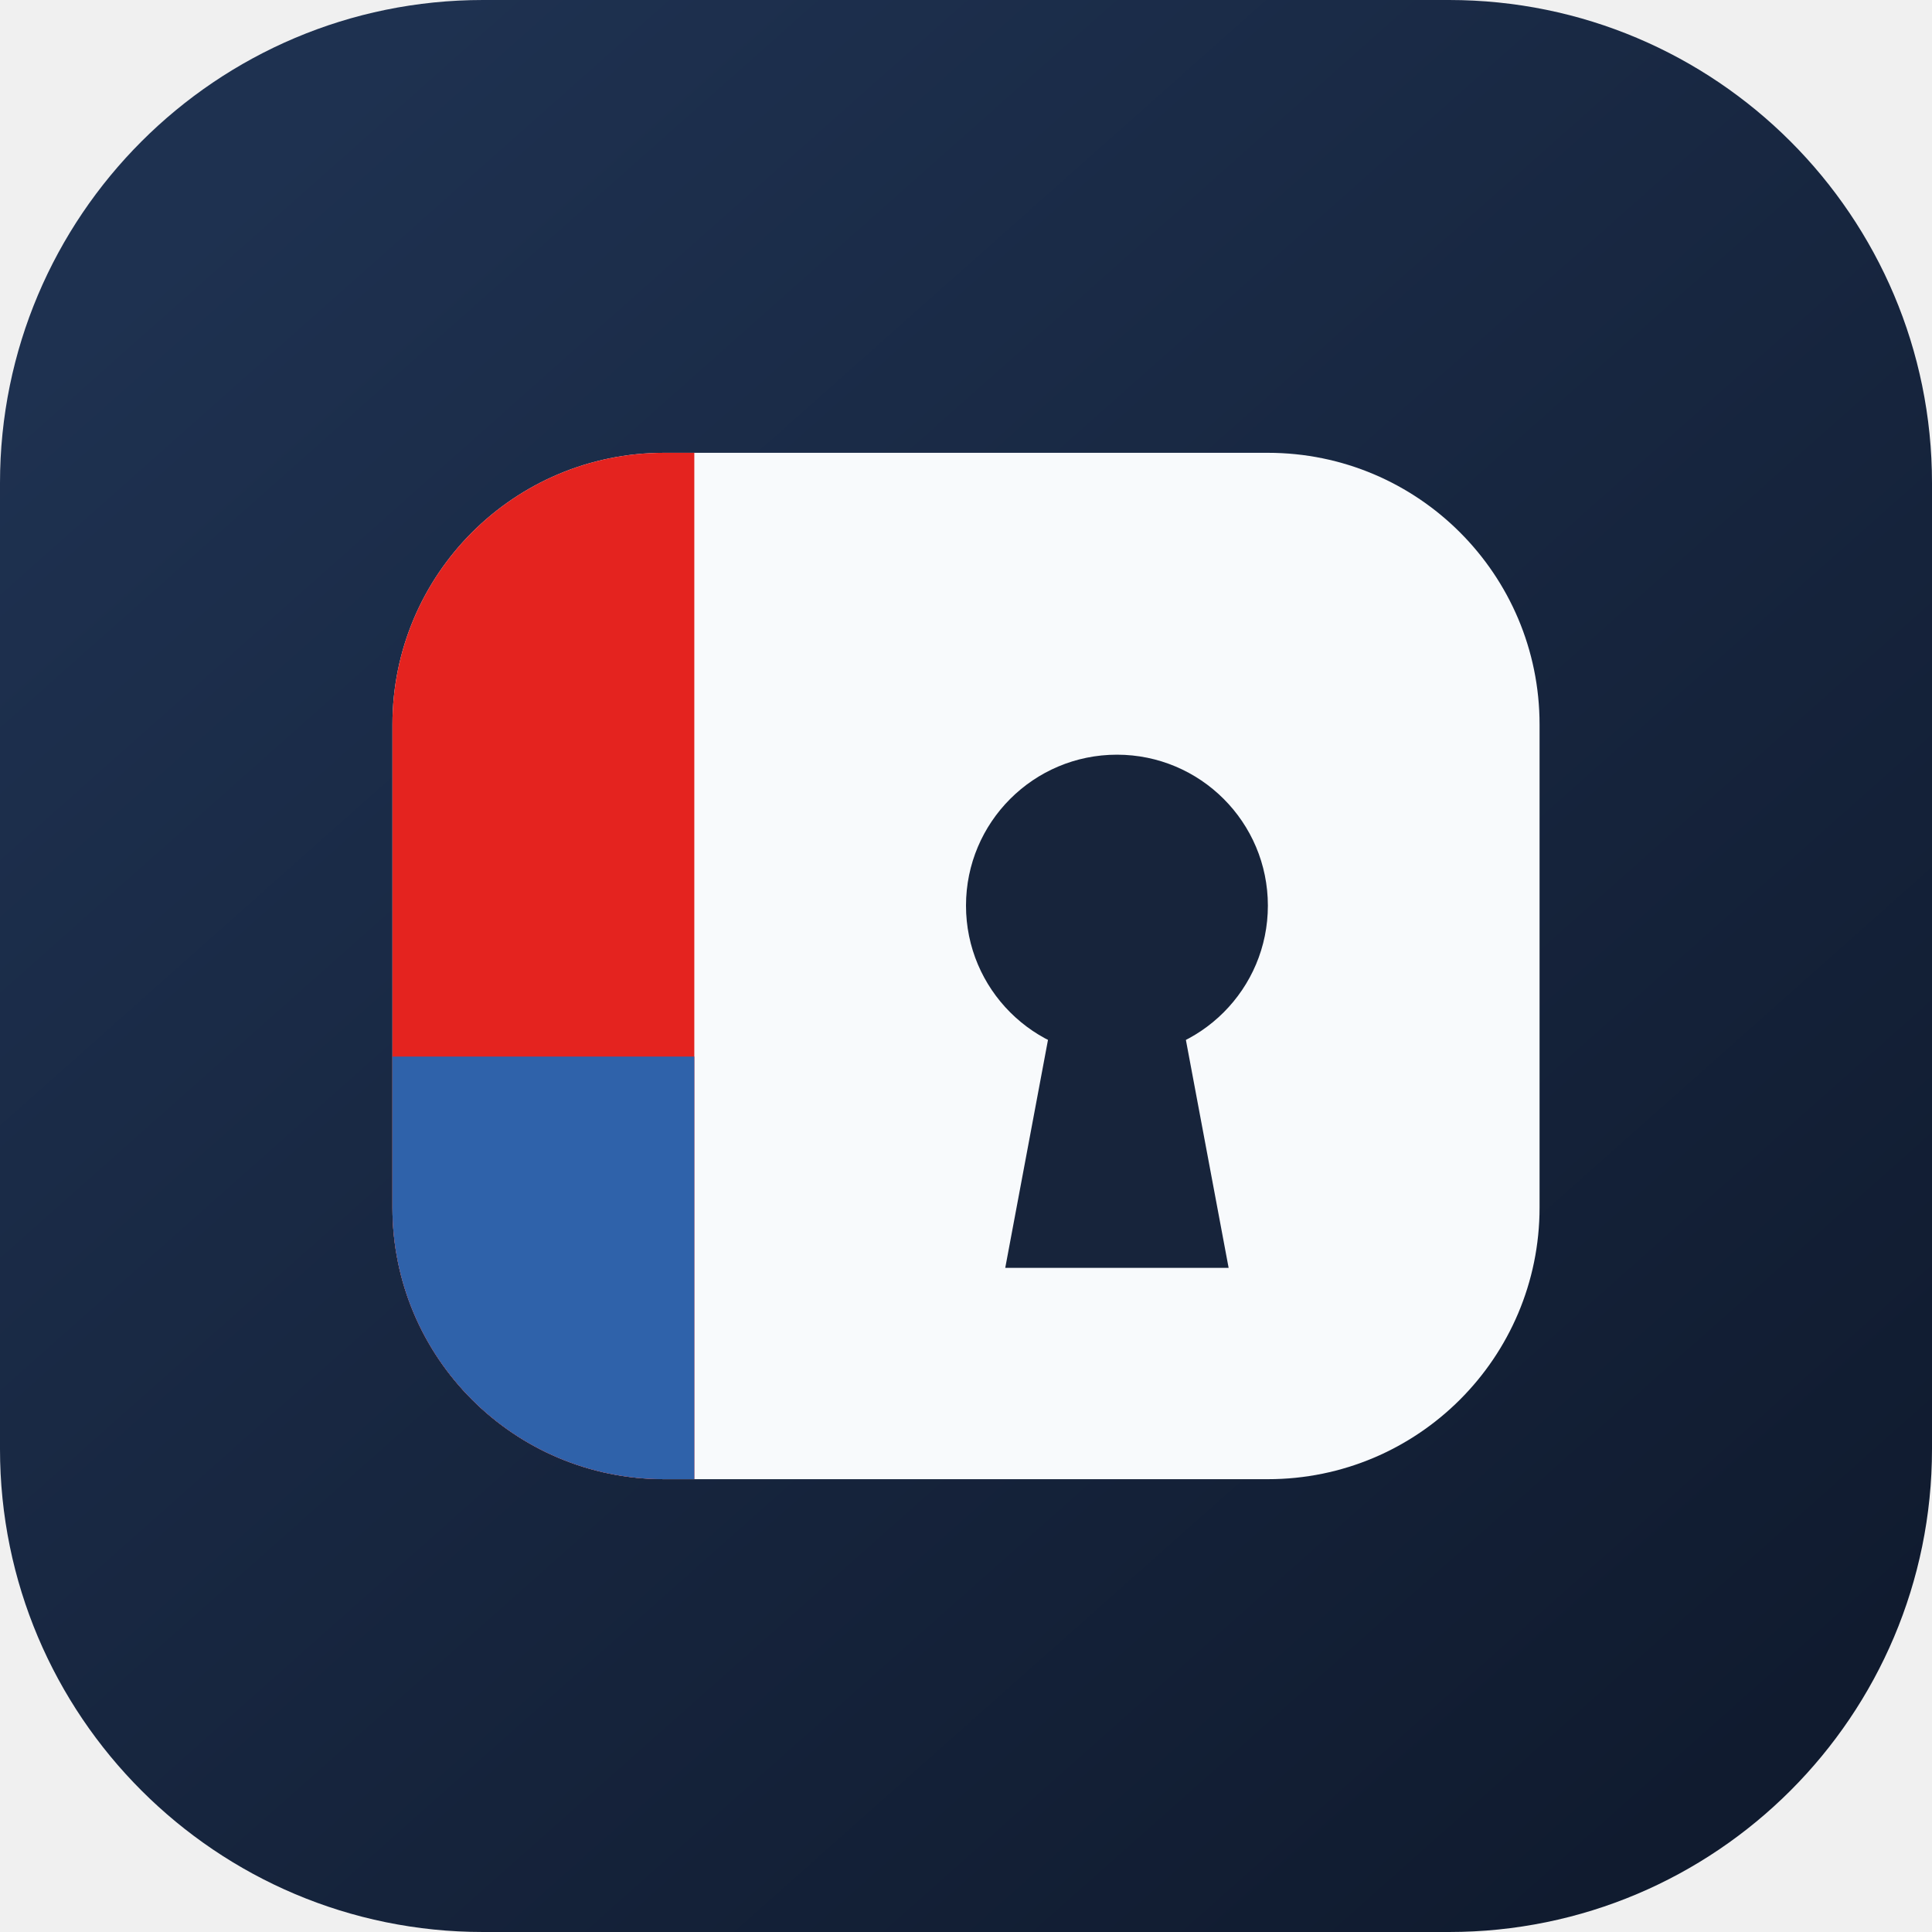
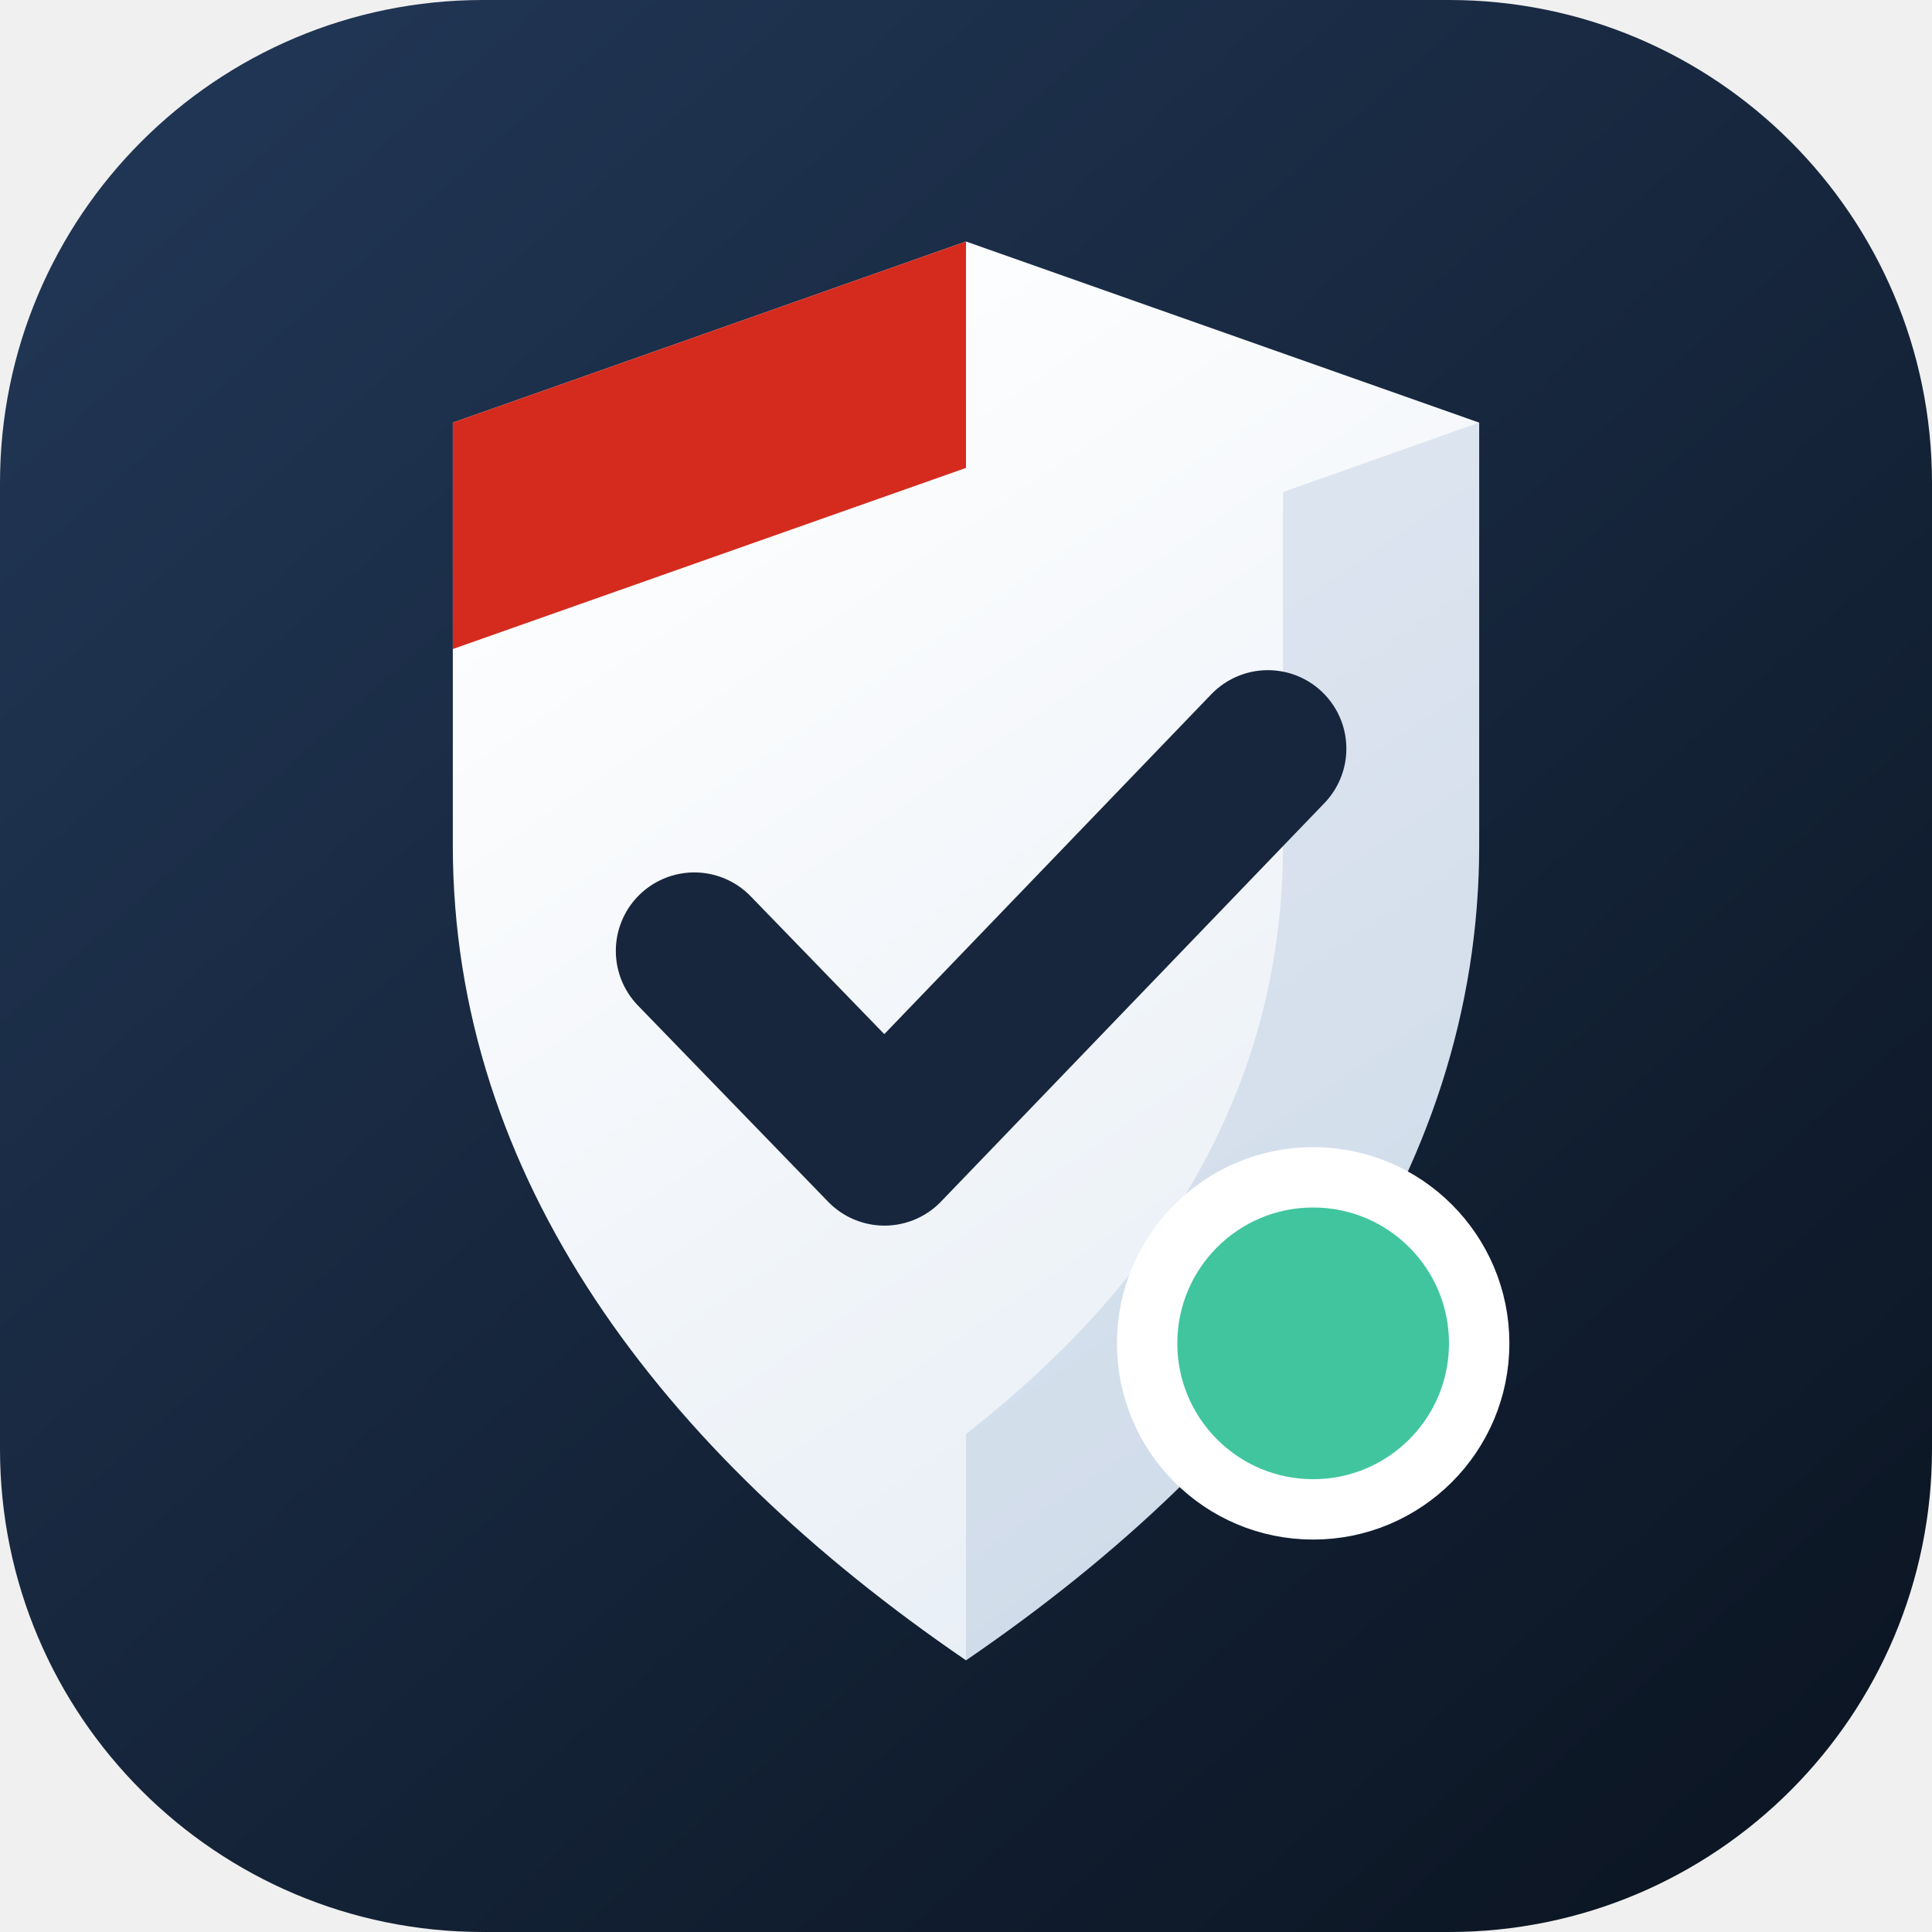
- <svg xmlns="http://www.w3.org/2000/svg" viewBox="0 0 64 64" role="img" aria-label="Portal de Acessos">
+ <svg xmlns="http://www.w3.org/2000/svg" viewBox="0 0 64 64" role="img" aria-label="Acesso MG">
  <defs>
-     <linearGradient id="surface" x1="8" y1="6" x2="56" y2="60" gradientUnits="userSpaceOnUse">
-       <stop stop-color="#1e3150" />
-       <stop offset="1" stop-color="#101b2f" />
+     <linearGradient id="surface" x1="7" y1="5" x2="57" y2="61" gradientUnits="userSpaceOnUse">
+       <stop stop-color="#203553" />
+       <stop offset="1" stop-color="#0c1624" />
+     </linearGradient>
+     <linearGradient id="seal" x1="18" y1="12" x2="46" y2="53" gradientUnits="userSpaceOnUse">
+       <stop stop-color="#ffffff" />
+       <stop offset="1" stop-color="#e6edf5" />
    </linearGradient>
  </defs>
  <rect width="64" height="64" rx="16" fill="url(#surface)" />
-   <rect x="13" y="15" width="38" height="34" rx="9" fill="#f8fafc" />
-   <path d="M13 24a9 9 0 0 1 9-9h1v34h-1a9 9 0 0 1-9-9z" fill="#e4231f" />
-   <path d="M13 35h10v14h-1a9 9 0 0 1-9-9z" fill="#2f62aa" />
-   <circle cx="37" cy="30" r="5" fill="#17243b" />
-   <path d="M34.8 34h4.4l1.5 8h-7.4z" fill="#17243b" />
+   <path d="M32 8 49 14v14c0 11-6.9 20.1-17 27-10.1-6.9-17-16-17-27V14z" fill="url(#seal)" />
+   <path d="M15 14 32 8v7.5l-17 6z" fill="#d52b1e" />
+   <path d="M32 47.5c6.8-5.3 10.5-11.8 10.5-19.5V16.3L49 14v14c0 11-6.9 20.1-17 27z" fill="#315e9f" fill-opacity=".13" />
+   <path d="M23 31.5 29.3 38 42 24.8" fill="none" stroke="#17263d" stroke-width="5.2" stroke-linecap="round" stroke-linejoin="round" />
+   <circle cx="43.5" cy="44.5" r="5.5" fill="#40c59f" stroke="#fff" stroke-width="2" />
</svg>
